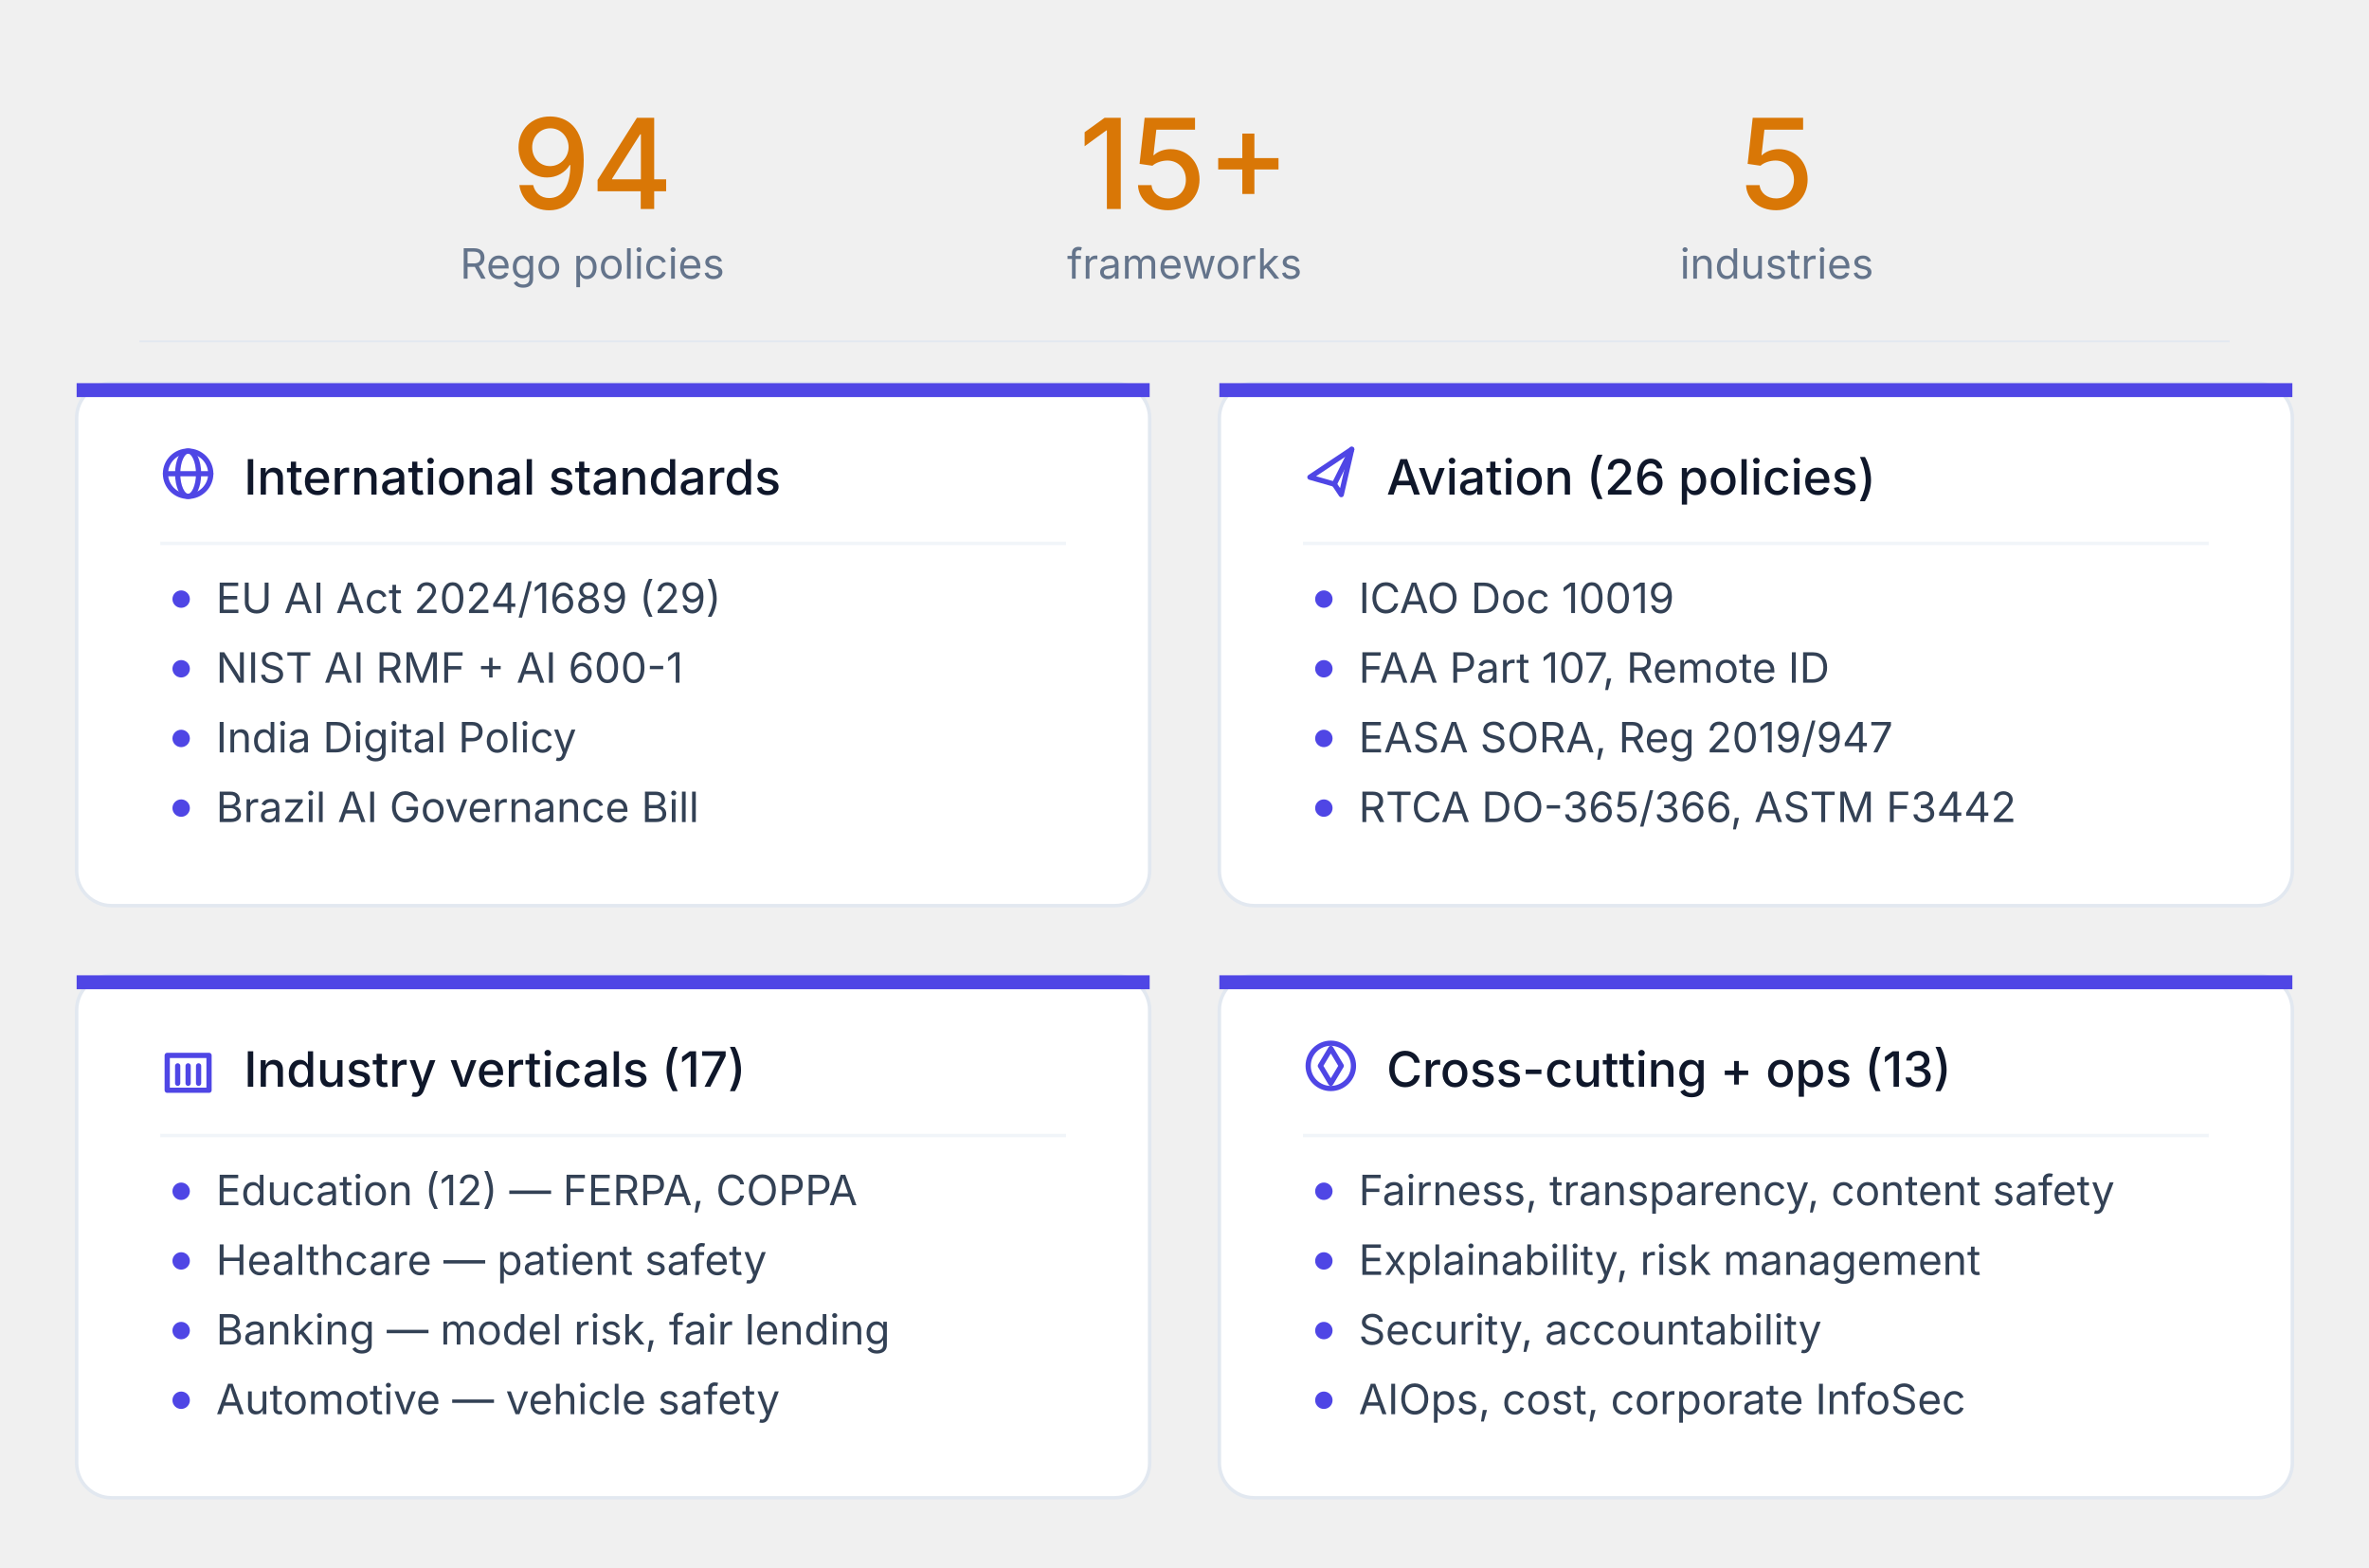
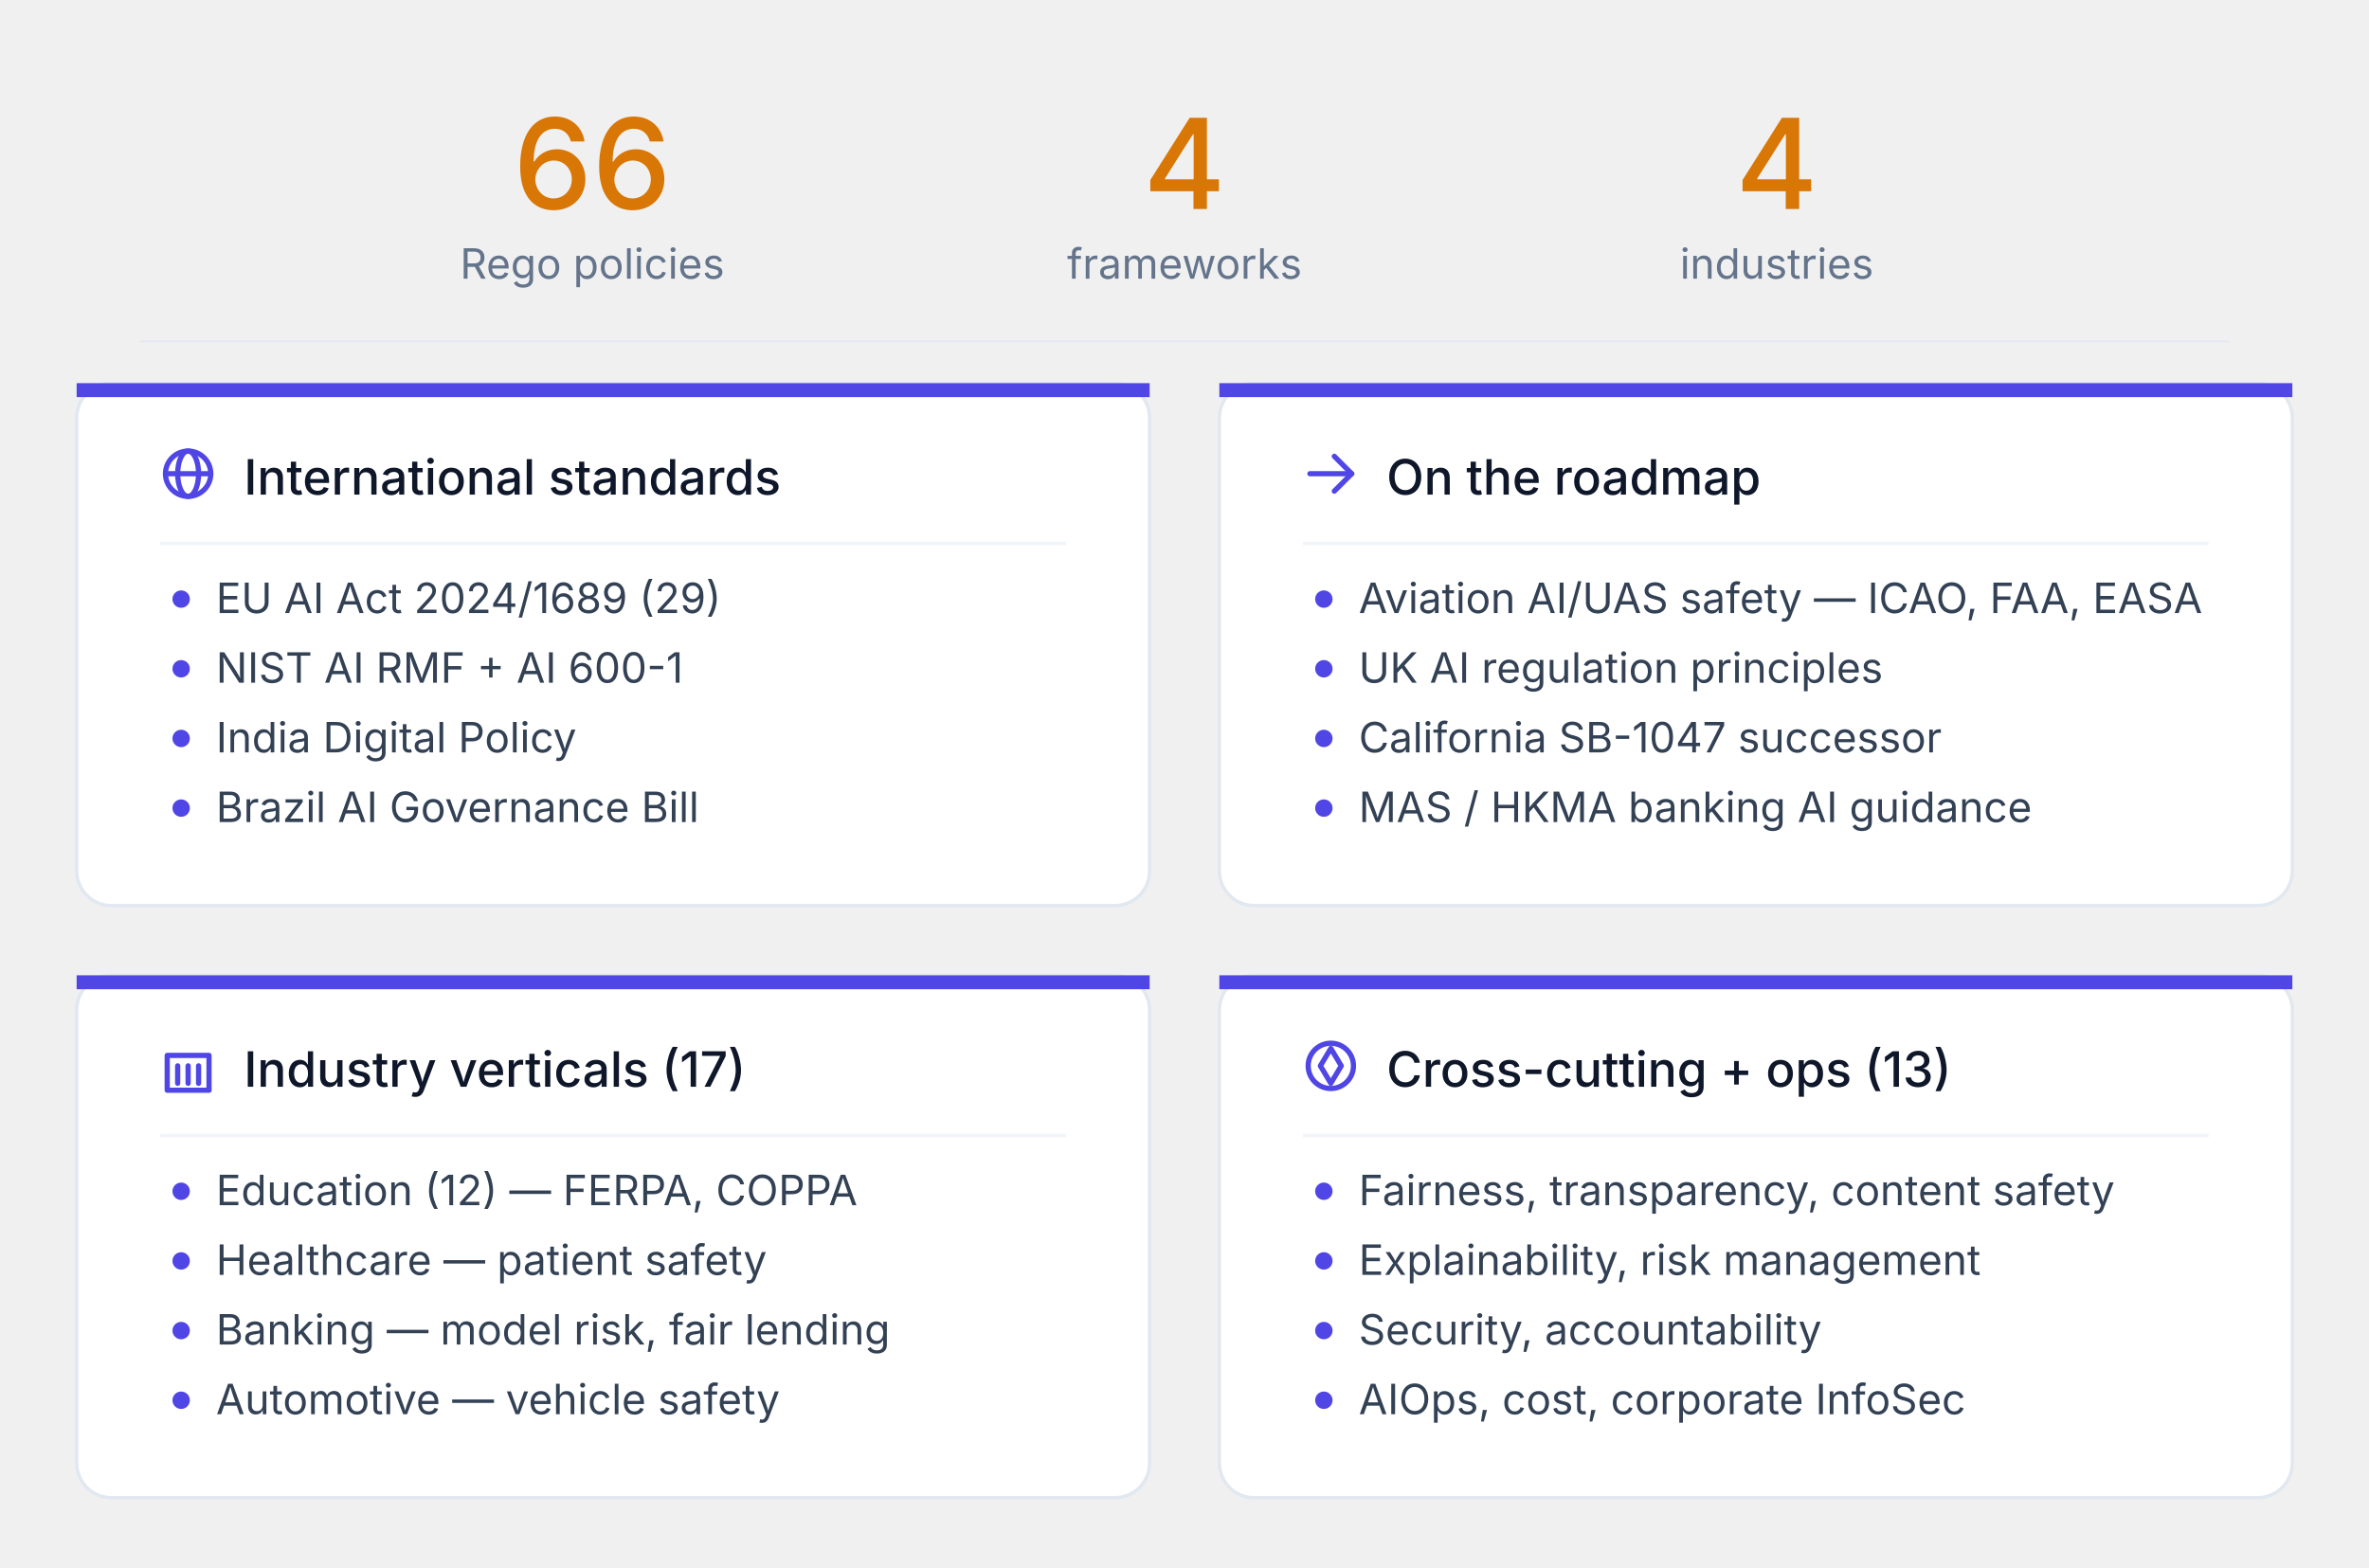
<svg xmlns="http://www.w3.org/2000/svg" viewBox="0 0 680 450" role="img" font-family="system-ui, -apple-system, BlinkMacSystemFont, 'Segoe UI', sans-serif">
-   <text x="170" y="60" font-size="36" font-weight="500" fill="#d97706" text-anchor="middle">94</text>
+   <text x="170" y="60" font-size="36" font-weight="500" fill="#d97706" text-anchor="middle">66</text>
  <text x="170" y="80" font-size="12" fill="#64748b" text-anchor="middle">Rego policies</text>
-   <text x="340" y="60" font-size="36" font-weight="500" fill="#d97706" text-anchor="middle">15+</text>
+   <text x="340" y="60" font-size="36" font-weight="500" fill="#d97706" text-anchor="middle">4</text>
  <text x="340" y="80" font-size="12" fill="#64748b" text-anchor="middle">frameworks</text>
-   <text x="510" y="60" font-size="36" font-weight="500" fill="#d97706" text-anchor="middle">5</text>
+   <text x="510" y="60" font-size="36" font-weight="500" fill="#d97706" text-anchor="middle">4</text>
  <text x="510" y="80" font-size="12" fill="#64748b" text-anchor="middle">industries</text>
  <line x1="40" y1="98" x2="640" y2="98" stroke="#e2e8f0" stroke-width="0.5" />
  <g>
    <rect x="22" y="110" width="308" height="150" rx="10" fill="#ffffff" stroke="#e2e8f0" />
    <rect x="22" y="110" width="308" height="4" fill="#4f46e5" />
    <g transform="translate(46, 128)" fill="none" stroke="#4f46e5" stroke-width="1.5" stroke-linecap="round" stroke-linejoin="round">
      <circle cx="8" cy="8" r="6.5" />
      <line x1="1.5" y1="8" x2="14.5" y2="8" />
      <ellipse cx="8" cy="8" rx="3" ry="6.5" />
    </g>
    <text x="70" y="142" font-size="14" font-weight="500" fill="#0f172a">International standards</text>
    <line x1="46" y1="156" x2="306" y2="156" stroke="#f1f5f9" stroke-width="1" />
    <circle cx="52" cy="172" r="2.5" fill="#4f46e5" />
    <text x="62" y="176" font-size="12" fill="#334155">EU AI Act 2024/1689 (29)</text>
    <circle cx="52" cy="192" r="2.5" fill="#4f46e5" />
    <text x="62" y="196" font-size="12" fill="#334155">NIST AI RMF + AI 600-1</text>
    <circle cx="52" cy="212" r="2.5" fill="#4f46e5" />
    <text x="62" y="216" font-size="12" fill="#334155">India Digital Policy</text>
    <circle cx="52" cy="232" r="2.5" fill="#4f46e5" />
    <text x="62" y="236" font-size="12" fill="#334155">Brazil AI Governance Bill</text>
  </g>
  <g>
    <rect x="350" y="110" width="308" height="150" rx="10" fill="#ffffff" stroke="#e2e8f0" />
    <rect x="350" y="110" width="308" height="4" fill="#4f46e5" />
    <g transform="translate(374, 128)" fill="none" stroke="#4f46e5" stroke-width="1.5" stroke-linecap="round" stroke-linejoin="round">
-       <path d="M14 1 L2 9 L9 11 L11 14 Z" />
-       <line x1="9" y1="11" x2="14" y2="1" />
+       <line x1="2" y1="8" x2="14" y2="8" />
+       <path d="M9 3 L14 8 L9 13" />
    </g>
-     <text x="398" y="142" font-size="14" font-weight="500" fill="#0f172a">Aviation (26 policies)</text>
+     <text x="398" y="142" font-size="14" font-weight="500" fill="#0f172a">On the roadmap</text>
    <line x1="374" y1="156" x2="634" y2="156" stroke="#f1f5f9" stroke-width="1" />
    <circle cx="380" cy="172" r="2.5" fill="#4f46e5" />
-     <text x="390" y="176" font-size="12" fill="#334155">ICAO Doc 10019</text>
+     <text x="390" y="176" font-size="12" fill="#334155">Aviation AI/UAS safety — ICAO, FAA, EASA</text>
    <circle cx="380" cy="192" r="2.5" fill="#4f46e5" />
-     <text x="390" y="196" font-size="12" fill="#334155">FAA Part 107, Remote ID</text>
+     <text x="390" y="196" font-size="12" fill="#334155">UK AI regulation principles</text>
    <circle cx="380" cy="212" r="2.5" fill="#4f46e5" />
-     <text x="390" y="216" font-size="12" fill="#334155">EASA SORA, Reg 2019/947</text>
+     <text x="390" y="216" font-size="12" fill="#334155">California SB-1047 successor</text>
    <circle cx="380" cy="232" r="2.5" fill="#4f46e5" />
-     <text x="390" y="236" font-size="12" fill="#334155">RTCA DO-365/366, ASTM F3442</text>
+     <text x="390" y="236" font-size="12" fill="#334155">MAS / HKMA banking AI guidance</text>
  </g>
  <g>
    <rect x="22" y="280" width="308" height="150" rx="10" fill="#ffffff" stroke="#e2e8f0" />
    <rect x="22" y="280" width="308" height="4" fill="#4f46e5" />
    <g transform="translate(46, 298)" fill="none" stroke="#4f46e5" stroke-width="1.5" stroke-linecap="round" stroke-linejoin="round">
      <rect x="2" y="5" width="12" height="10" />
      <line x1="5" y1="8" x2="5" y2="13" />
      <line x1="8" y1="8" x2="8" y2="13" />
      <line x1="11" y1="8" x2="11" y2="13" />
    </g>
    <text x="70" y="312" font-size="14" font-weight="500" fill="#0f172a">Industry verticals (17)</text>
    <line x1="46" y1="326" x2="306" y2="326" stroke="#f1f5f9" stroke-width="1" />
    <circle cx="52" cy="342" r="2.5" fill="#4f46e5" />
    <text x="62" y="346" font-size="12" fill="#334155">Education (12) — FERPA, COPPA</text>
    <circle cx="52" cy="362" r="2.5" fill="#4f46e5" />
    <text x="62" y="366" font-size="12" fill="#334155">Healthcare — patient safety</text>
    <circle cx="52" cy="382" r="2.5" fill="#4f46e5" />
    <text x="62" y="386" font-size="12" fill="#334155">Banking — model risk, fair lending</text>
    <circle cx="52" cy="402" r="2.5" fill="#4f46e5" />
    <text x="62" y="406" font-size="12" fill="#334155">Automotive — vehicle safety</text>
  </g>
  <g>
    <rect x="350" y="280" width="308" height="150" rx="10" fill="#ffffff" stroke="#e2e8f0" />
    <rect x="350" y="280" width="308" height="4" fill="#4f46e5" />
    <g transform="translate(374, 298)" fill="none" stroke="#4f46e5" stroke-width="1.5" stroke-linecap="round" stroke-linejoin="round">
      <circle cx="8" cy="8" r="6.5" />
      <path d="M8 3 L11 8 L8 13 L5 8 Z" />
    </g>
    <text x="398" y="312" font-size="14" font-weight="500" fill="#0f172a">Cross-cutting + ops (13)</text>
    <line x1="374" y1="326" x2="634" y2="326" stroke="#f1f5f9" stroke-width="1" />
    <circle cx="380" cy="342" r="2.5" fill="#4f46e5" />
    <text x="390" y="346" font-size="12" fill="#334155">Fairness, transparency, content safety</text>
    <circle cx="380" cy="362" r="2.5" fill="#4f46e5" />
    <text x="390" y="366" font-size="12" fill="#334155">Explainability, risk management</text>
    <circle cx="380" cy="382" r="2.5" fill="#4f46e5" />
    <text x="390" y="386" font-size="12" fill="#334155">Security, accountability</text>
    <circle cx="380" cy="402" r="2.5" fill="#4f46e5" />
    <text x="390" y="406" font-size="12" fill="#334155">AIOps, cost, corporate InfoSec</text>
  </g>
</svg>
